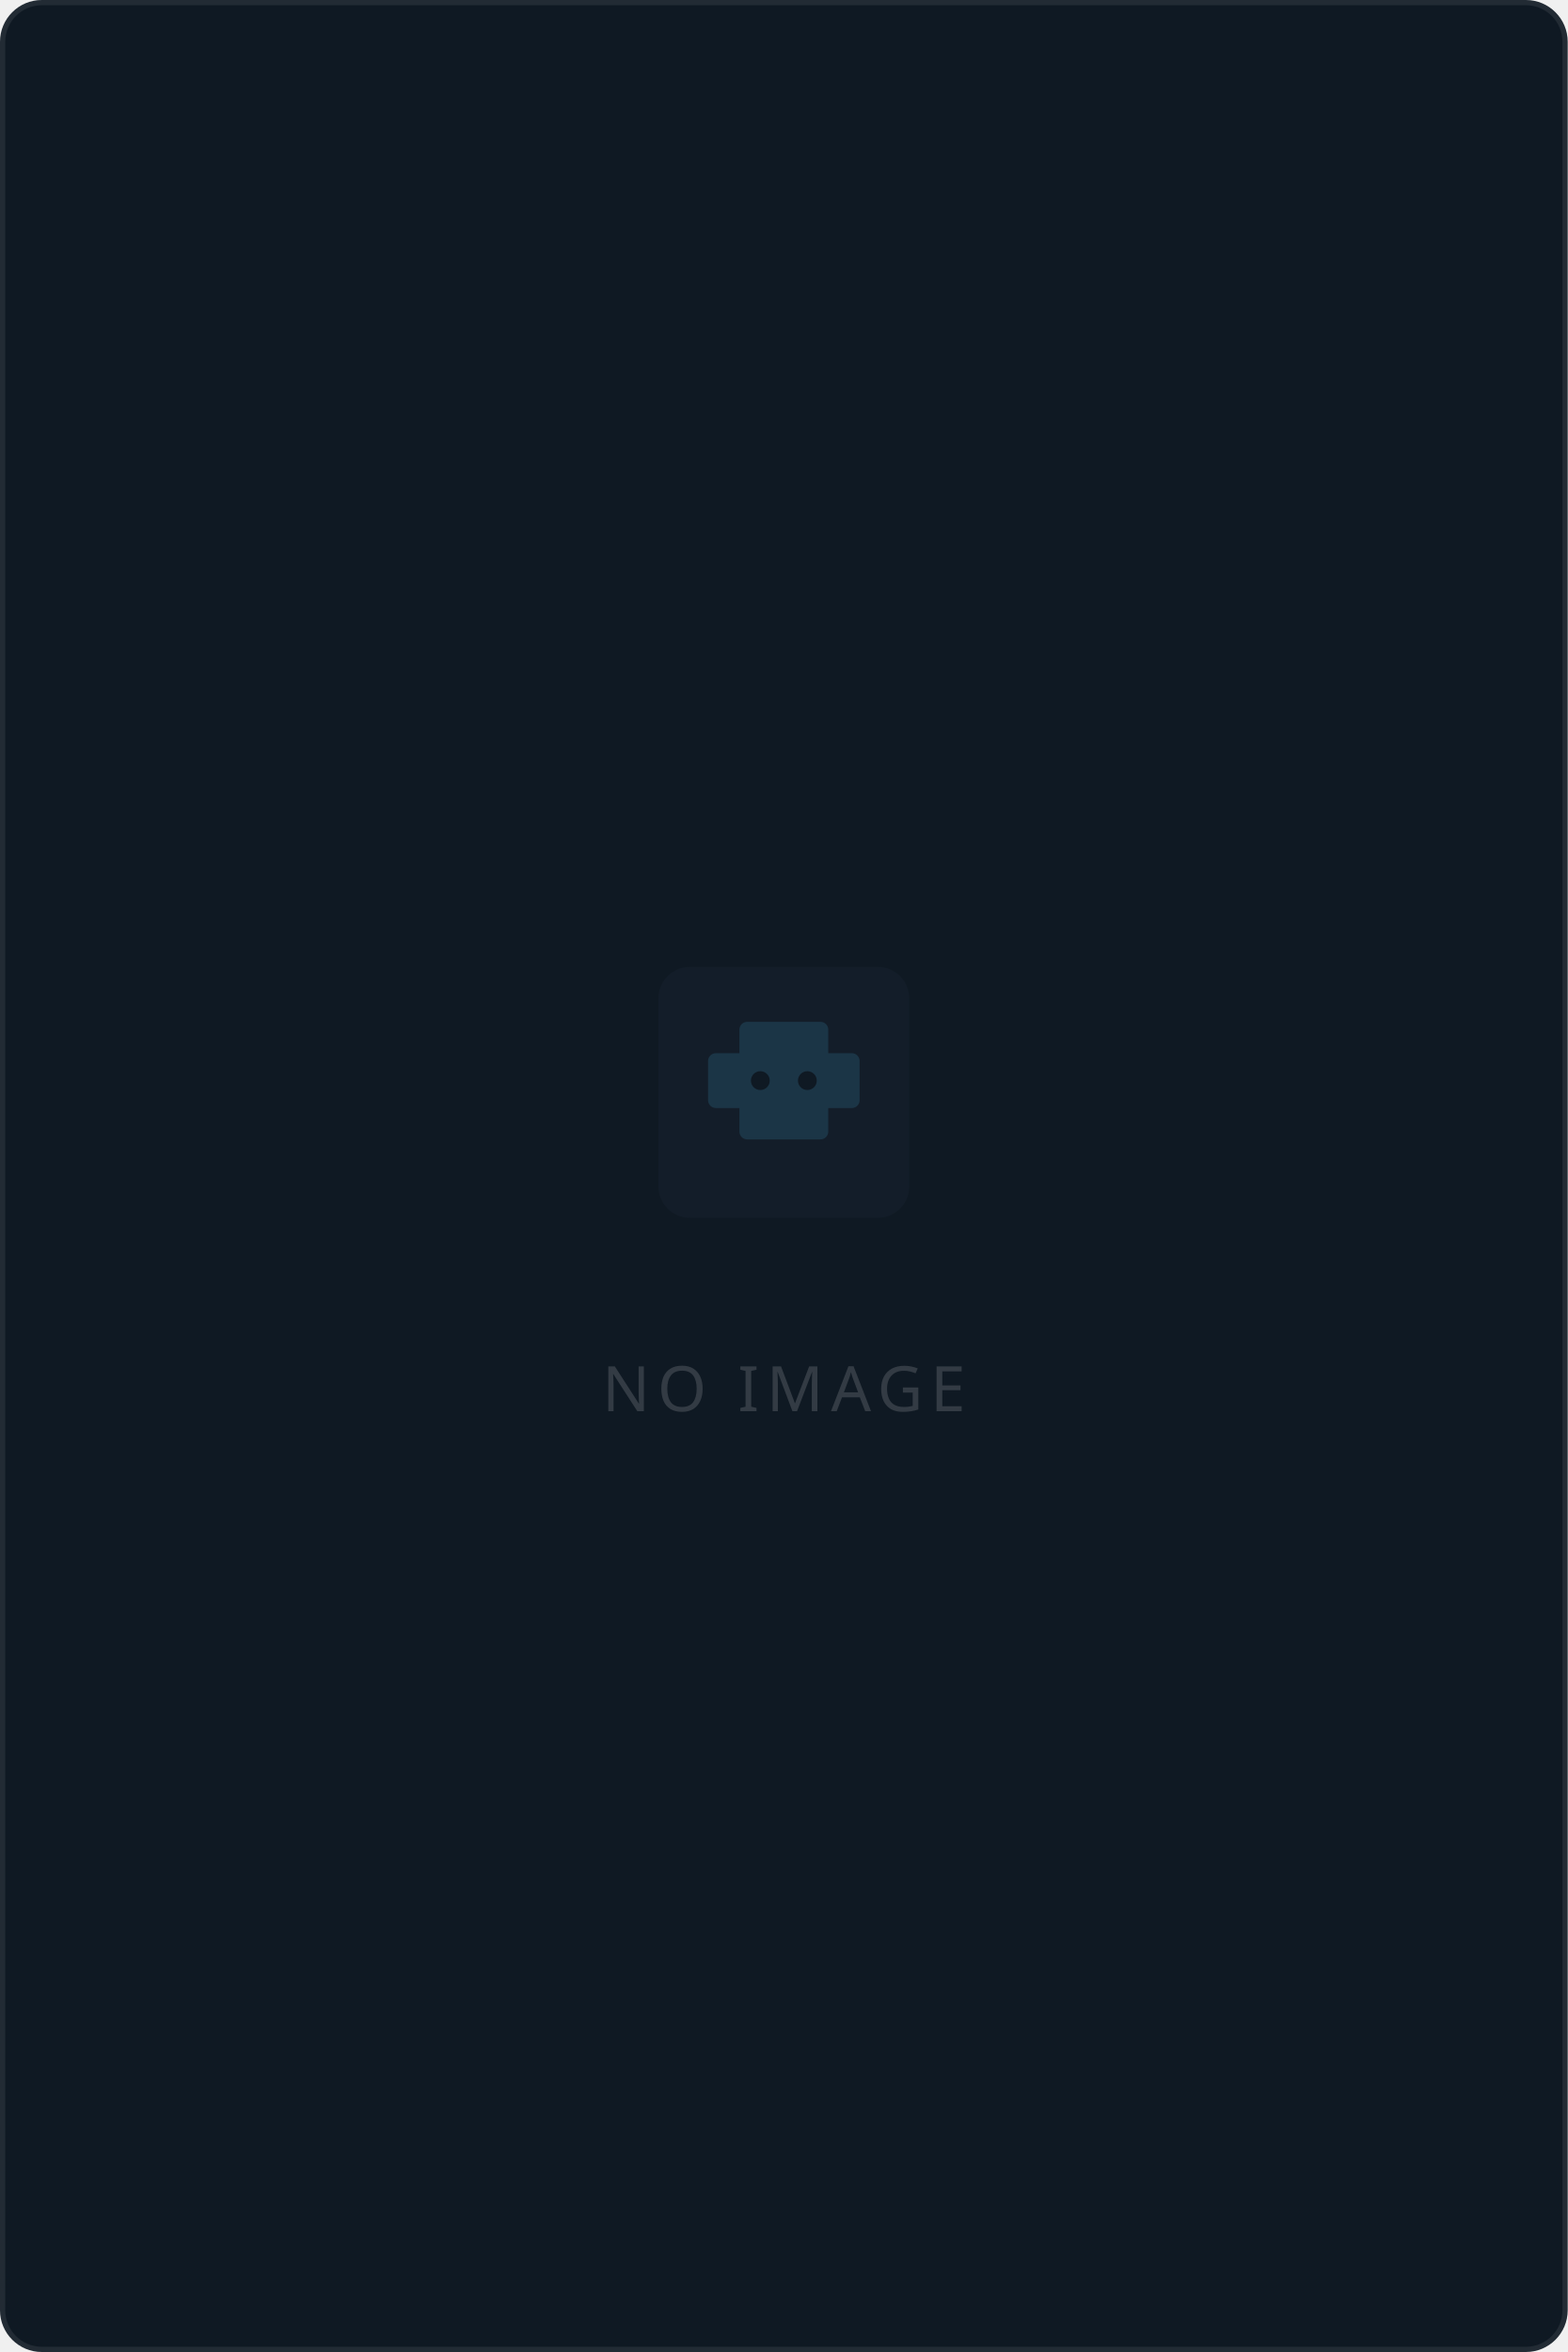
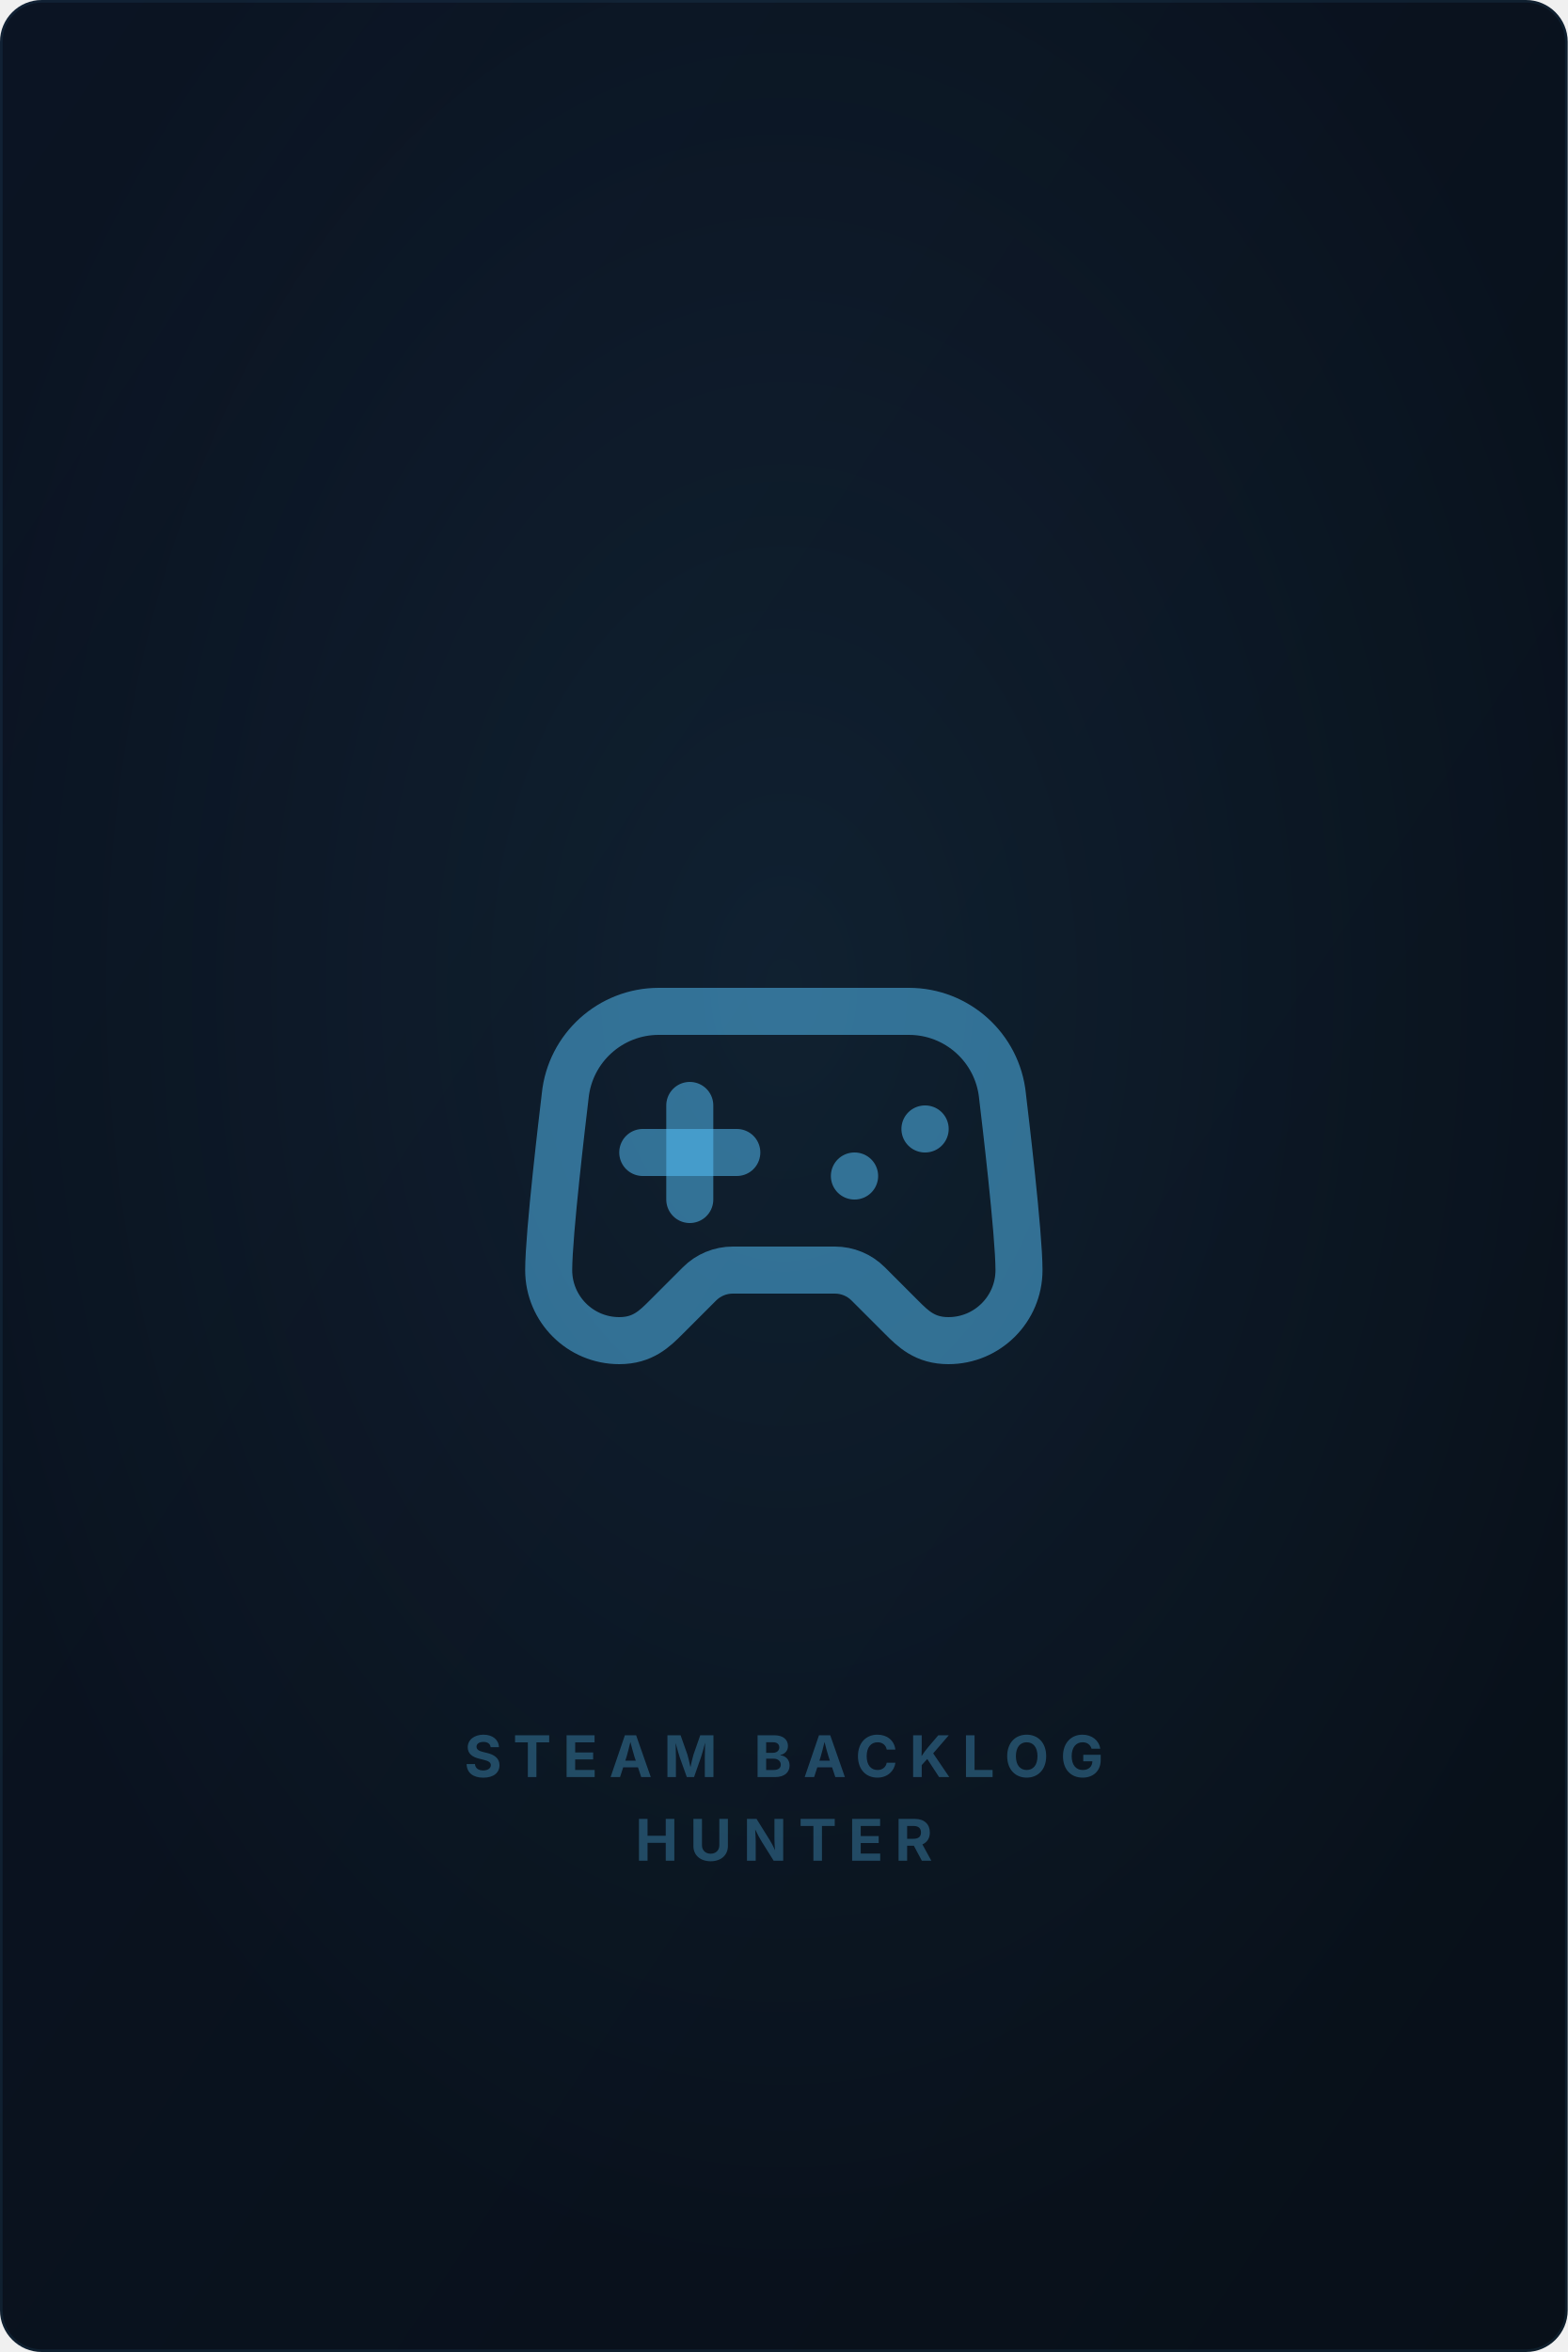
- <svg xmlns="http://www.w3.org/2000/svg" width="300" height="450" viewBox="0 0 300 450" fill="none">
-   <rect width="300" height="450" rx="8" fill="#0f1923" />
-   <rect x="0.5" y="0.5" width="299" height="449" rx="7.5" stroke="white" stroke-opacity="0.08" />
-   <g transform="translate(126, 185)" opacity="0.25">
-     <path d="M48 6C48 2.69 45.31 0 42 0H6C2.69 0 0 2.69 0 6V42C0 45.31 2.69 48 6 48H42C45.31 48 48 45.31 48 42V6Z" fill="#1e293b" />
-     <path d="M37 16.5H32.5V12C32.5 11.17 31.83 10.5 31 10.5H17C16.17 10.5 15.5 11.17 15.5 12V16.5H11C10.17 16.5 9.5 17.17 9.5 18V25.5C9.5 26.33 10.17 27 11 27H15.5V31.5C15.5 32.33 16.17 33 17 33H31C31.83 33 32.5 32.33 32.5 31.5V27H37C37.83 27 38.5 26.33 38.5 25.5V18C38.5 17.17 37.83 16.5 37 16.5Z" fill="#58c6ff" opacity="0.6" />
-     <circle cx="19.5" cy="21.75" r="1.8" fill="#0f1923" />
-     <circle cx="28.5" cy="21.75" r="1.8" fill="#0f1923" />
+ <svg xmlns="http://www.w3.org/2000/svg" width="600" height="900" viewBox="0 0 600 900" fill="none">
+   <defs>
+     <linearGradient id="pbg" x1="0" y1="0" x2="1" y2="1">
+       <stop offset="0%" stop-color="#0b1423" />
+       <stop offset="100%" stop-color="#081019" />
+     </linearGradient>
+     <radialGradient id="pglow" cx="50%" cy="42%" r="55%">
+       <stop offset="0%" stop-color="#58c6ff" stop-opacity="0.08" />
+       <stop offset="100%" stop-color="#58c6ff" stop-opacity="0" />
+     </radialGradient>
+   </defs>
+   <rect width="600" height="900" rx="16" fill="url(#pbg)" />
+   <rect width="600" height="900" rx="16" fill="url(#pglow)" />
+   <rect x="0.5" y="0.5" width="599" height="899" rx="15.5" stroke="#58c6ff" stroke-opacity="0.08" />
+   <g transform="translate(192 342) scale(9)" fill="none" stroke="#58c6ff" stroke-opacity="0.5" stroke-width="2" stroke-linecap="round" stroke-linejoin="round" vector-effect="non-scaling-stroke">
+     <line x1="6" x2="10" y1="11" y2="11" />
+     <line x1="8" x2="8" y1="9" y2="13" />
+     <line x1="15" x2="15.01" y1="12" y2="12" />
+     <line x1="18" x2="18.01" y1="10" y2="10" />
+     <path d="M17.32 5H6.68a4 4 0 0 0-3.978 3.59c-.006.052-.01.101-.017.152C2.604 9.416 2 14.456 2 16a3 3 0 0 0 3 3c1 0 1.5-.5 2-1l1.414-1.414A2 2 0 0 1 9.828 16h4.344a2 2 0 0 1 1.414.586L17 18c.5.5 1 1 2 1a3 3 0 0 0 3-3c0-1.545-.604-6.584-.685-7.258-.007-.05-.011-.1-.017-.151A4 4 0 0 0 17.32 5z" />
  </g>
-   <text x="150" y="270" text-anchor="middle" fill="white" fill-opacity="0.15" font-family="system-ui, sans-serif" font-size="12" font-weight="500" letter-spacing="0.12em">NO IMAGE</text>
+   <text x="300" y="680" text-anchor="middle" fill="#58c6ff" fill-opacity="0.3" font-family="system-ui, -apple-system, sans-serif" font-size="22" font-weight="700" letter-spacing="0.2em">STEAM BACKLOG</text>
+   <text x="300" y="712" text-anchor="middle" fill="#58c6ff" fill-opacity="0.3" font-family="system-ui, -apple-system, sans-serif" font-size="22" font-weight="700" letter-spacing="0.2em">HUNTER</text>
</svg>
